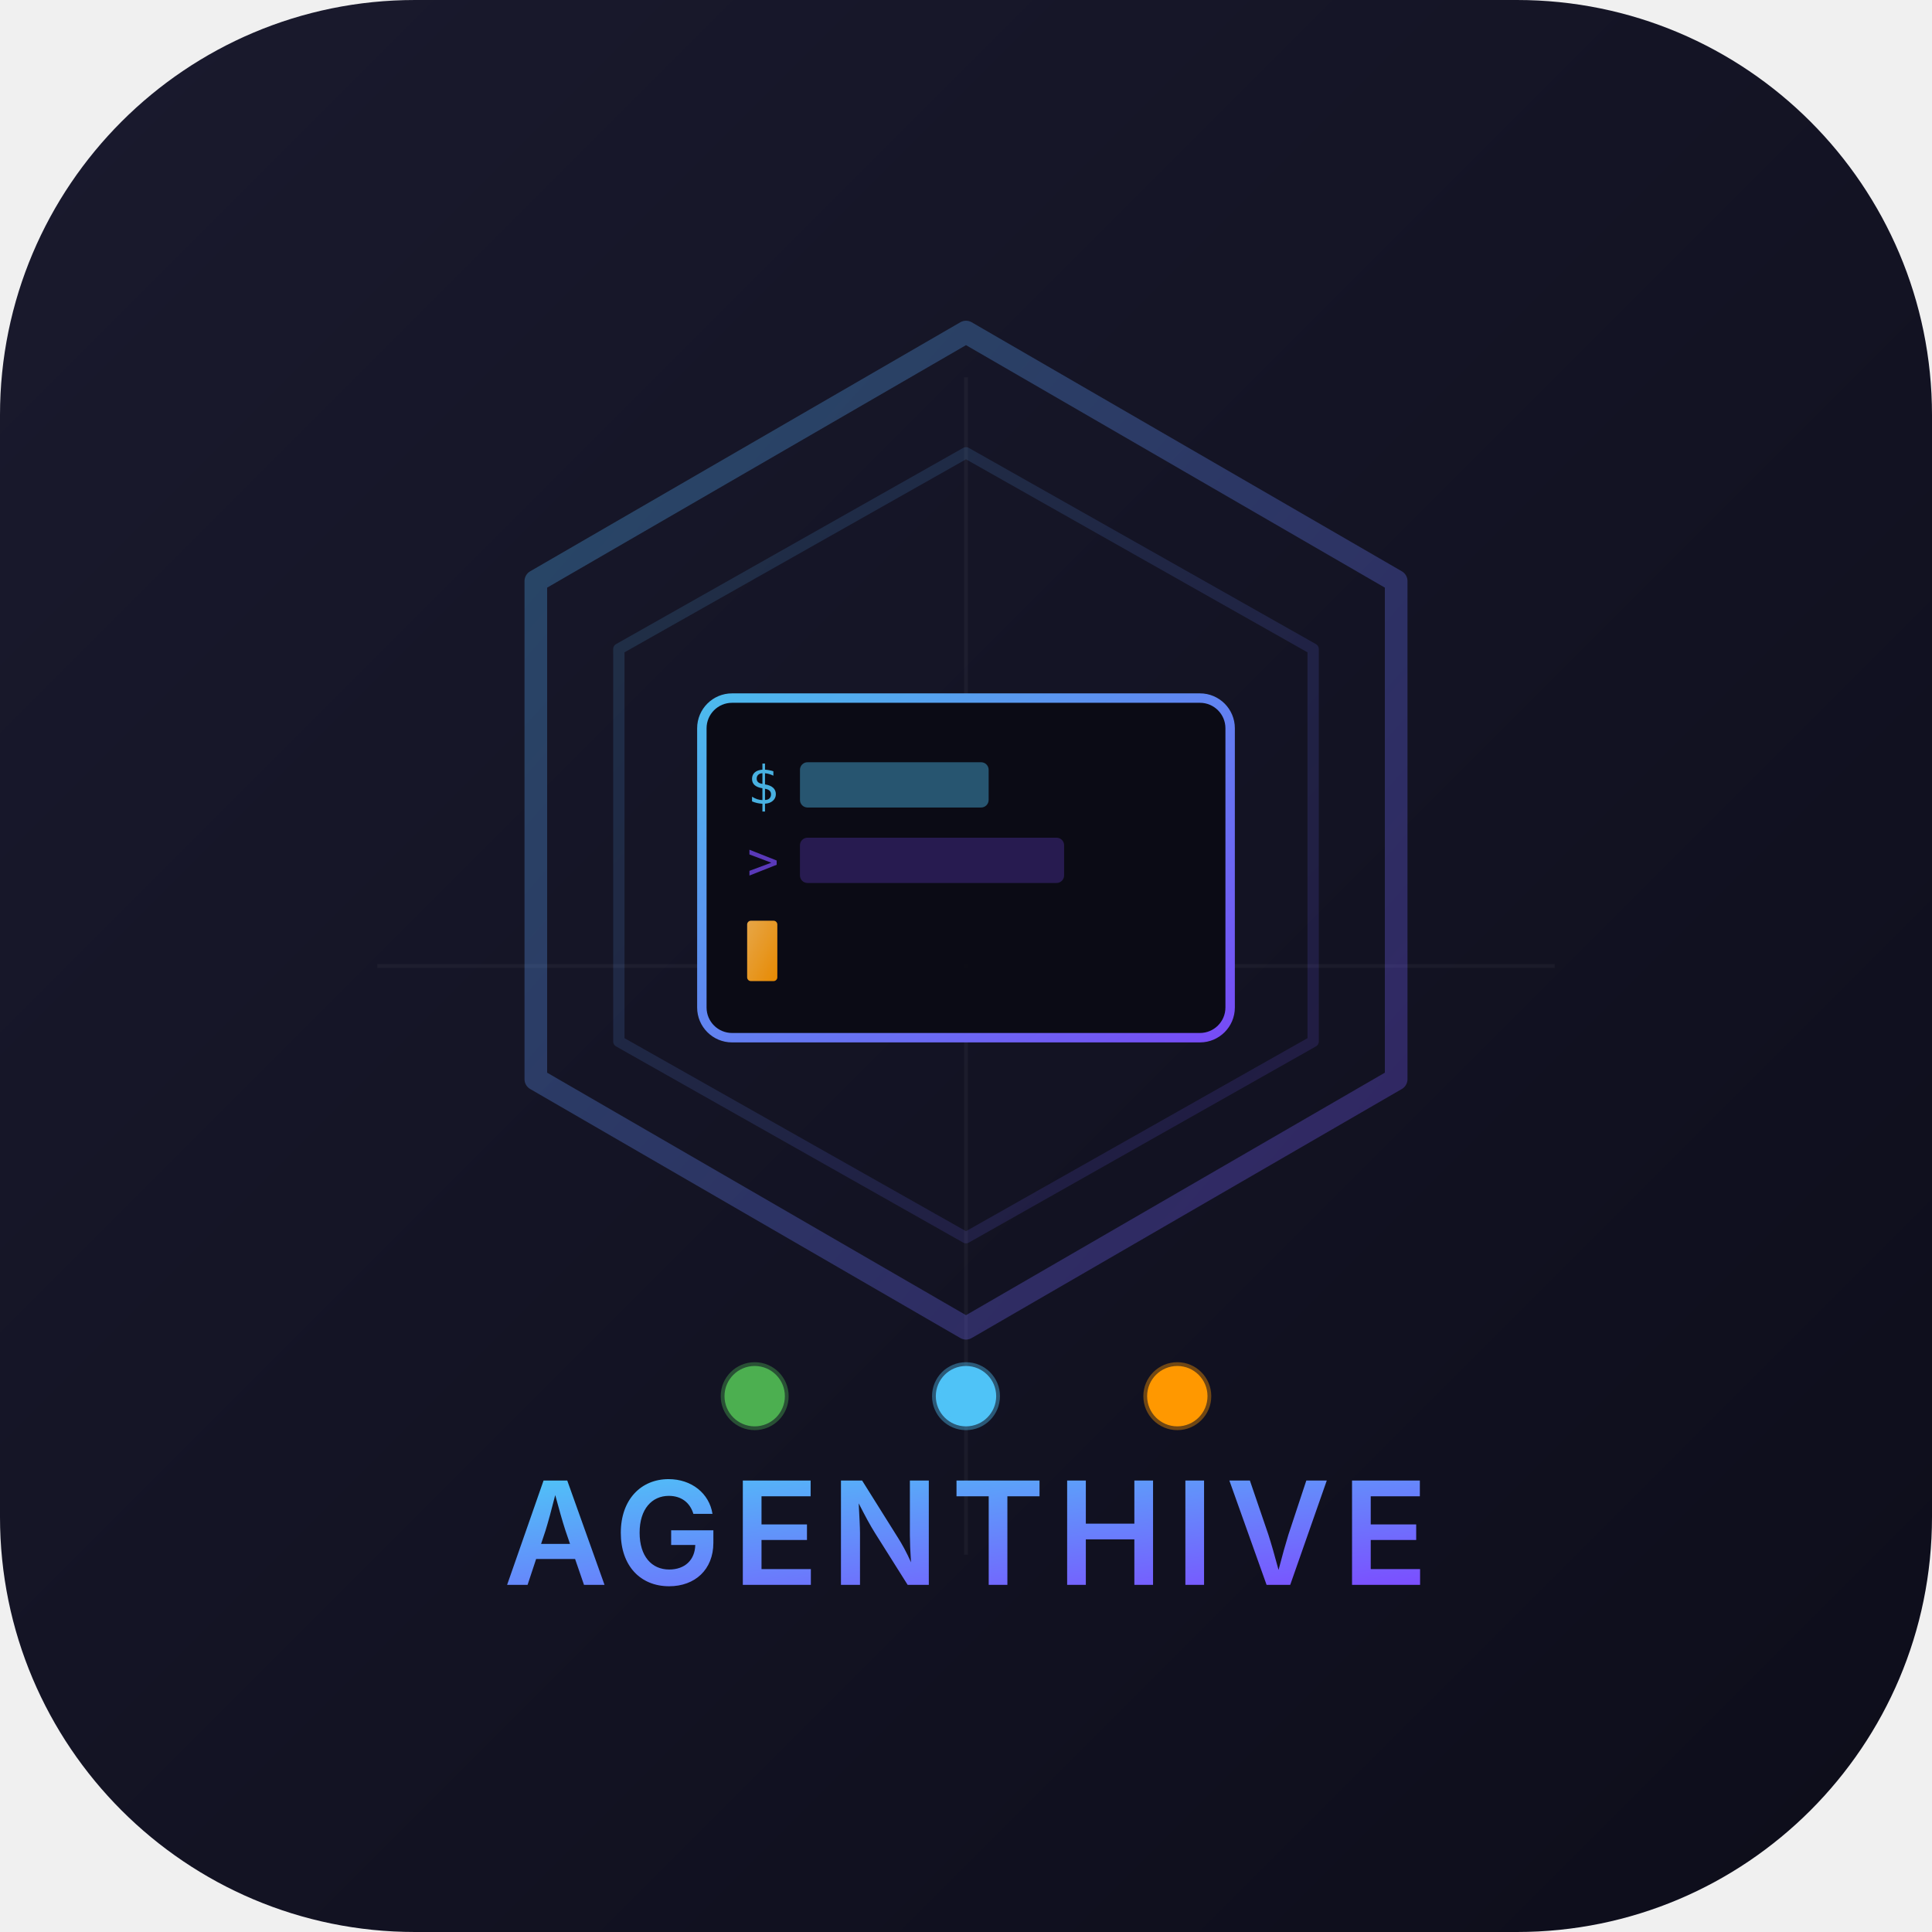
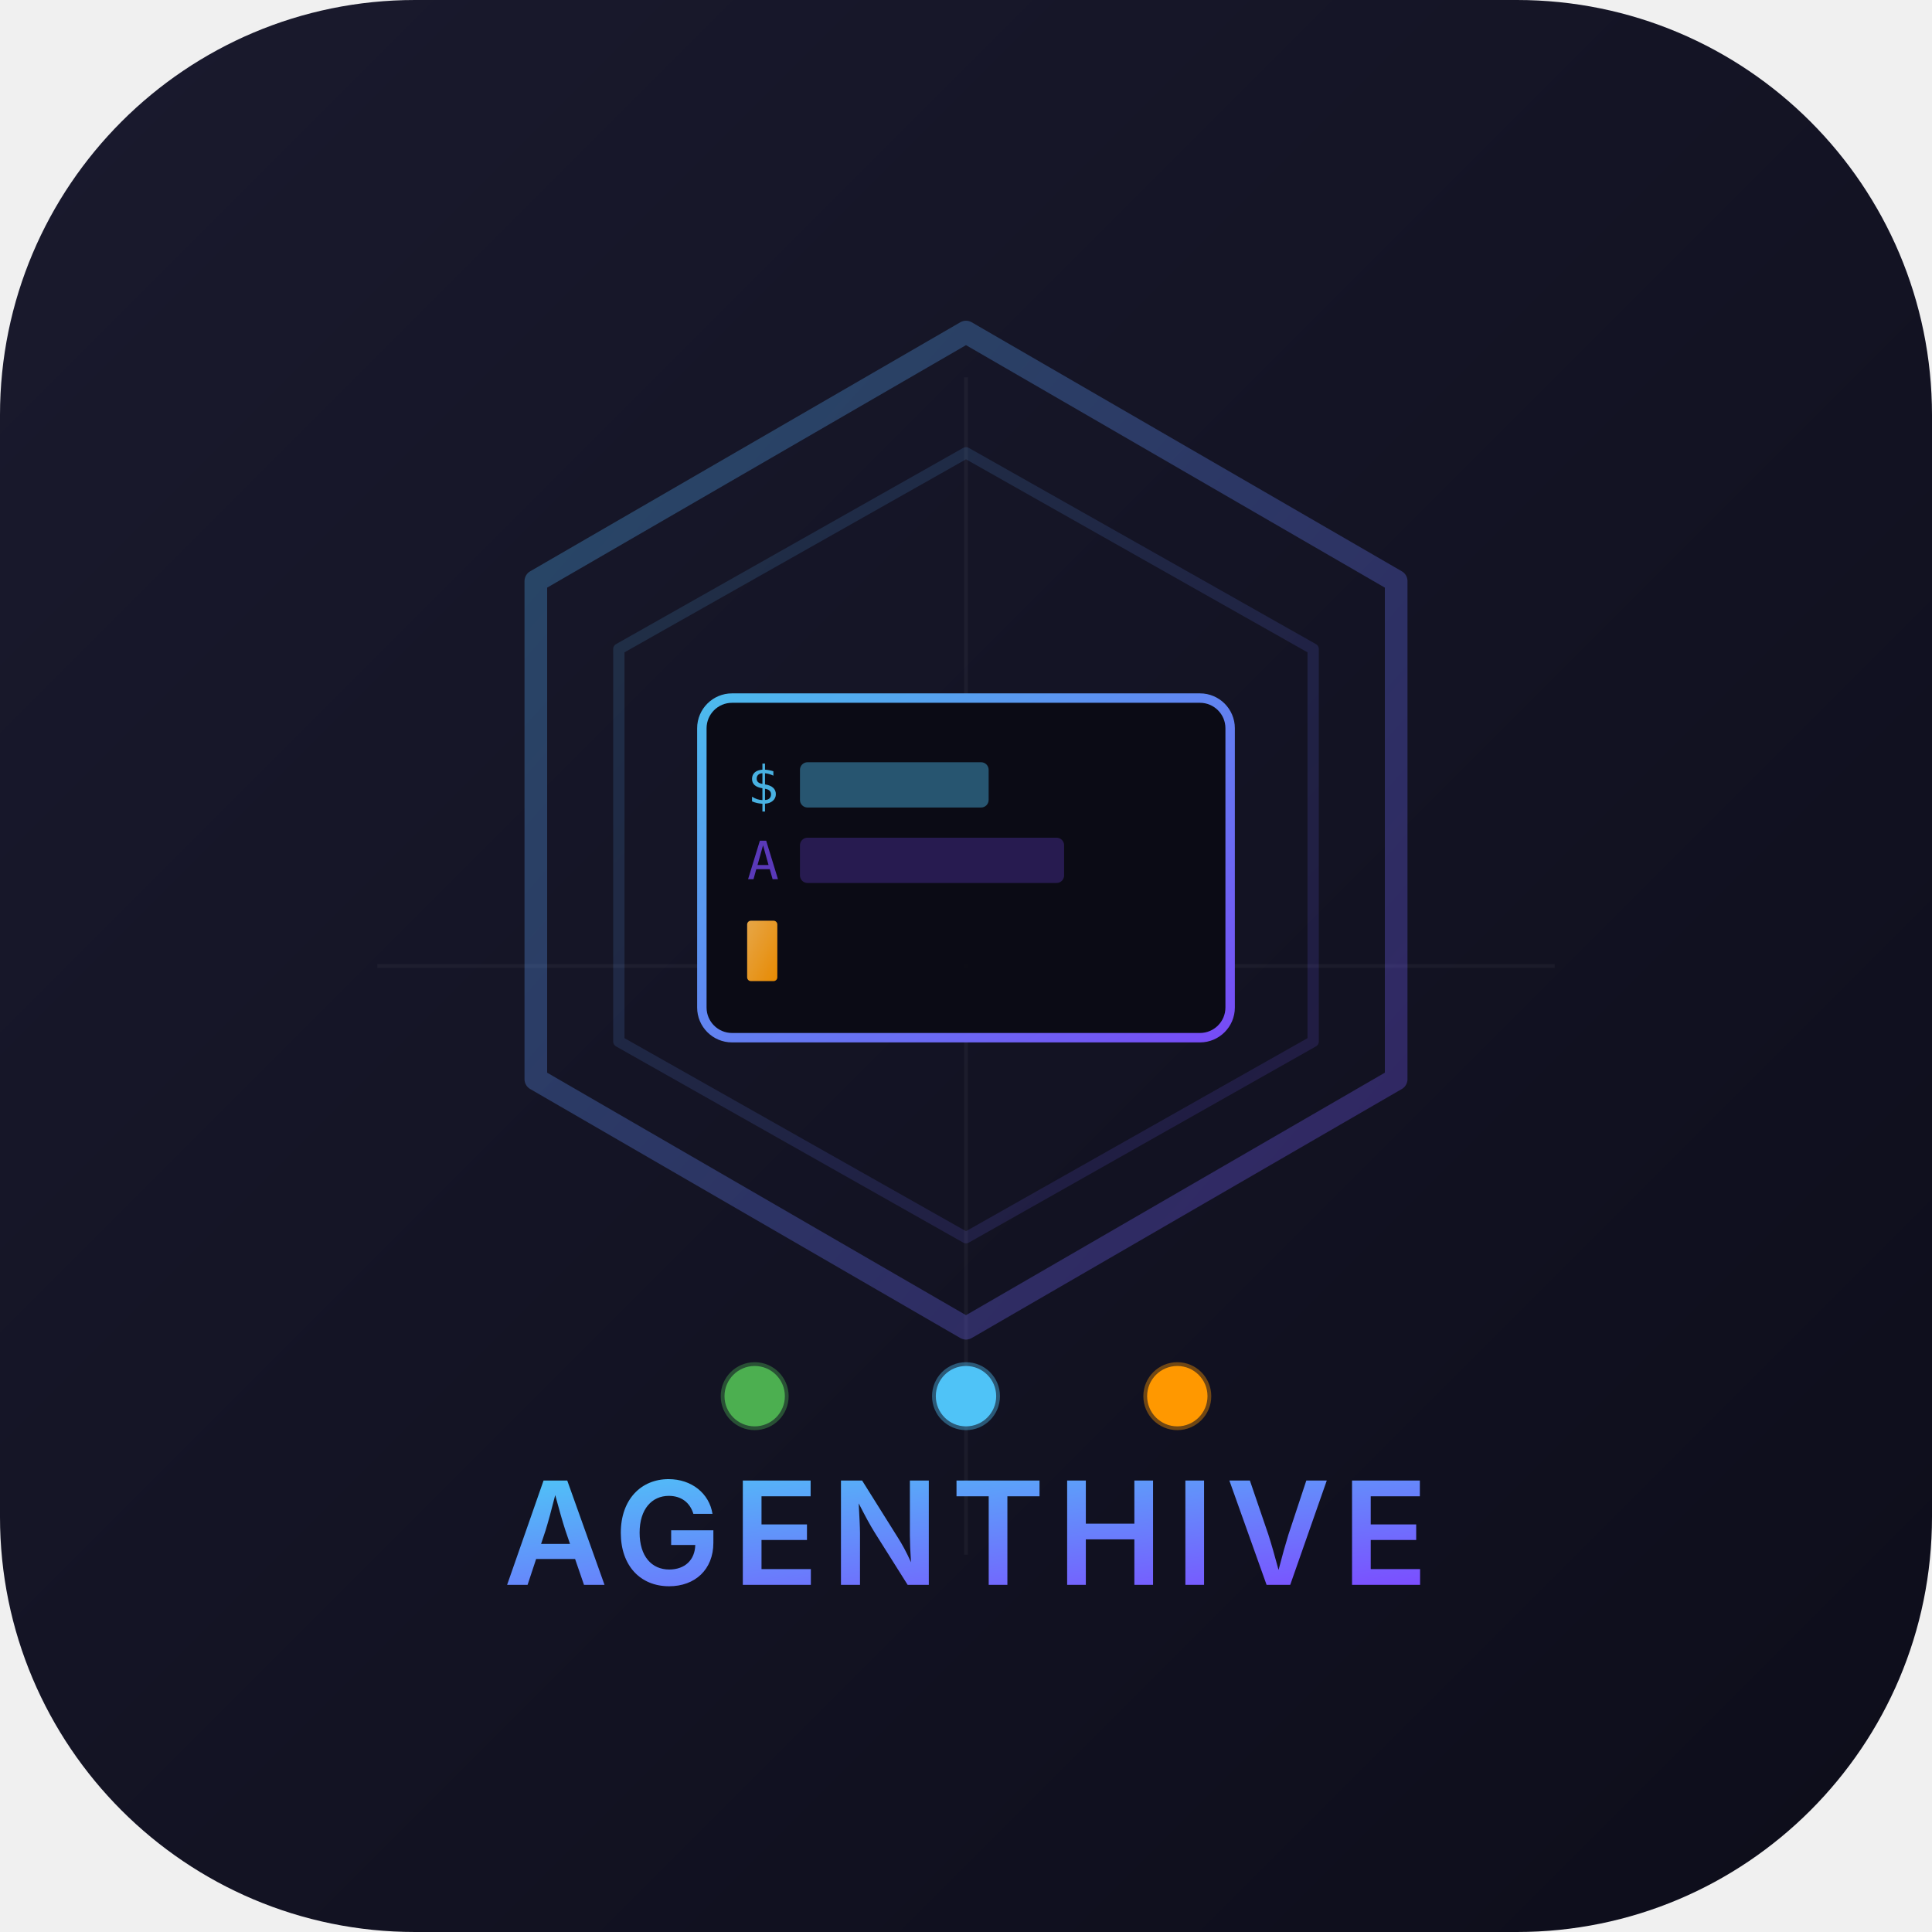
<svg xmlns="http://www.w3.org/2000/svg" viewBox="0 0 512 512">
  <defs>
    <linearGradient id="bg" x1="0%" y1="0%" x2="100%" y2="100%">
      <stop offset="0%" style="stop-color:#1a1a2e" />
      <stop offset="100%" style="stop-color:#0d0d1a" />
    </linearGradient>
    <linearGradient id="glow" x1="0%" y1="0%" x2="100%" y2="100%">
      <stop offset="0%" style="stop-color:#4fc3f7" />
      <stop offset="100%" style="stop-color:#7c4dff" />
    </linearGradient>
    <linearGradient id="amber" x1="0%" y1="0%" x2="100%" y2="100%">
      <stop offset="0%" style="stop-color:#ffb74d" />
      <stop offset="100%" style="stop-color:#ff9800" />
    </linearGradient>
  </defs>
  <rect width="512" height="512" rx="110" ry="110" fill="url(#bg)" />
  <line x1="256" y1="100" x2="256" y2="412" stroke="#ffffff" stroke-opacity="0.04" stroke-width="1" />
  <line x1="100" y1="256" x2="412" y2="256" stroke="#ffffff" stroke-opacity="0.04" stroke-width="1" />
  <polygon points="256,88 370,154 370,286 256,352 142,286 142,154" fill="none" stroke="url(#glow)" stroke-width="6" stroke-linejoin="round" opacity="0.3" />
  <polygon points="256,120 348,172 348,276 256,328 164,276 164,172" fill="none" stroke="url(#glow)" stroke-width="3" stroke-linejoin="round" opacity="0.15" />
  <rect x="186" y="185" width="140" height="90" rx="8" ry="8" fill="#0a0a14" stroke="url(#glow)" stroke-width="2.5" opacity="0.95" />
  <text x="198" y="213" font-family="SF Mono, Menlo, monospace" font-size="14" fill="#4fc3f7" opacity="0.9">$</text>
  <rect x="212" y="202" width="50" height="12" rx="2" fill="#4fc3f7" opacity="0.4" />
-   <text x="198" y="233" font-family="SF Mono, Menlo, monospace" font-size="14" fill="#7c4dff" opacity="0.7">&gt;</text>
+   <text x="198" y="233" font-family="SF Mono, Menlo, monospace" font-size="14" fill="#7c4dff" opacity="0.7">A</text>
  <rect x="212" y="222" width="70" height="12" rx="2" fill="#7c4dff" opacity="0.25" />
  <rect x="198" y="244" width="8" height="16" rx="1" fill="url(#amber)" opacity="0.9">
    <animate attributeName="opacity" values="0.9;0.3;0.9" dur="1.2s" repeatCount="indefinite" />
  </rect>
  <circle cx="200" cy="370" r="8" fill="#4caf50" />
  <circle cx="256" cy="370" r="8" fill="#4fc3f7" />
  <circle cx="312" cy="370" r="8" fill="#ff9800" />
  <circle cx="200" cy="370" r="8" fill="none" stroke="#4caf50" stroke-width="2" opacity="0.4">
    <animate attributeName="r" values="8;14;8" dur="2s" repeatCount="indefinite" />
    <animate attributeName="opacity" values="0.4;0;0.4" dur="2s" repeatCount="indefinite" />
  </circle>
  <circle cx="256" cy="370" r="8" fill="none" stroke="#4fc3f7" stroke-width="2" opacity="0.4">
    <animate attributeName="r" values="8;14;8" dur="2s" begin="0.4s" repeatCount="indefinite" />
    <animate attributeName="opacity" values="0.4;0;0.4" dur="2s" begin="0.4s" repeatCount="indefinite" />
  </circle>
  <circle cx="312" cy="370" r="8" fill="none" stroke="#ff9800" stroke-width="2" opacity="0.4">
    <animate attributeName="r" values="8;14;8" dur="2s" begin="0.8s" repeatCount="indefinite" />
    <animate attributeName="opacity" values="0.4;0;0.4" dur="2s" begin="0.8s" repeatCount="indefinite" />
  </circle>
  <text x="256" y="420" text-anchor="middle" font-family="SF Pro Display, Helvetica Neue, sans-serif" font-size="38" font-weight="600" letter-spacing="3" fill="url(#glow)">AGENTHIVE</text>
</svg>
